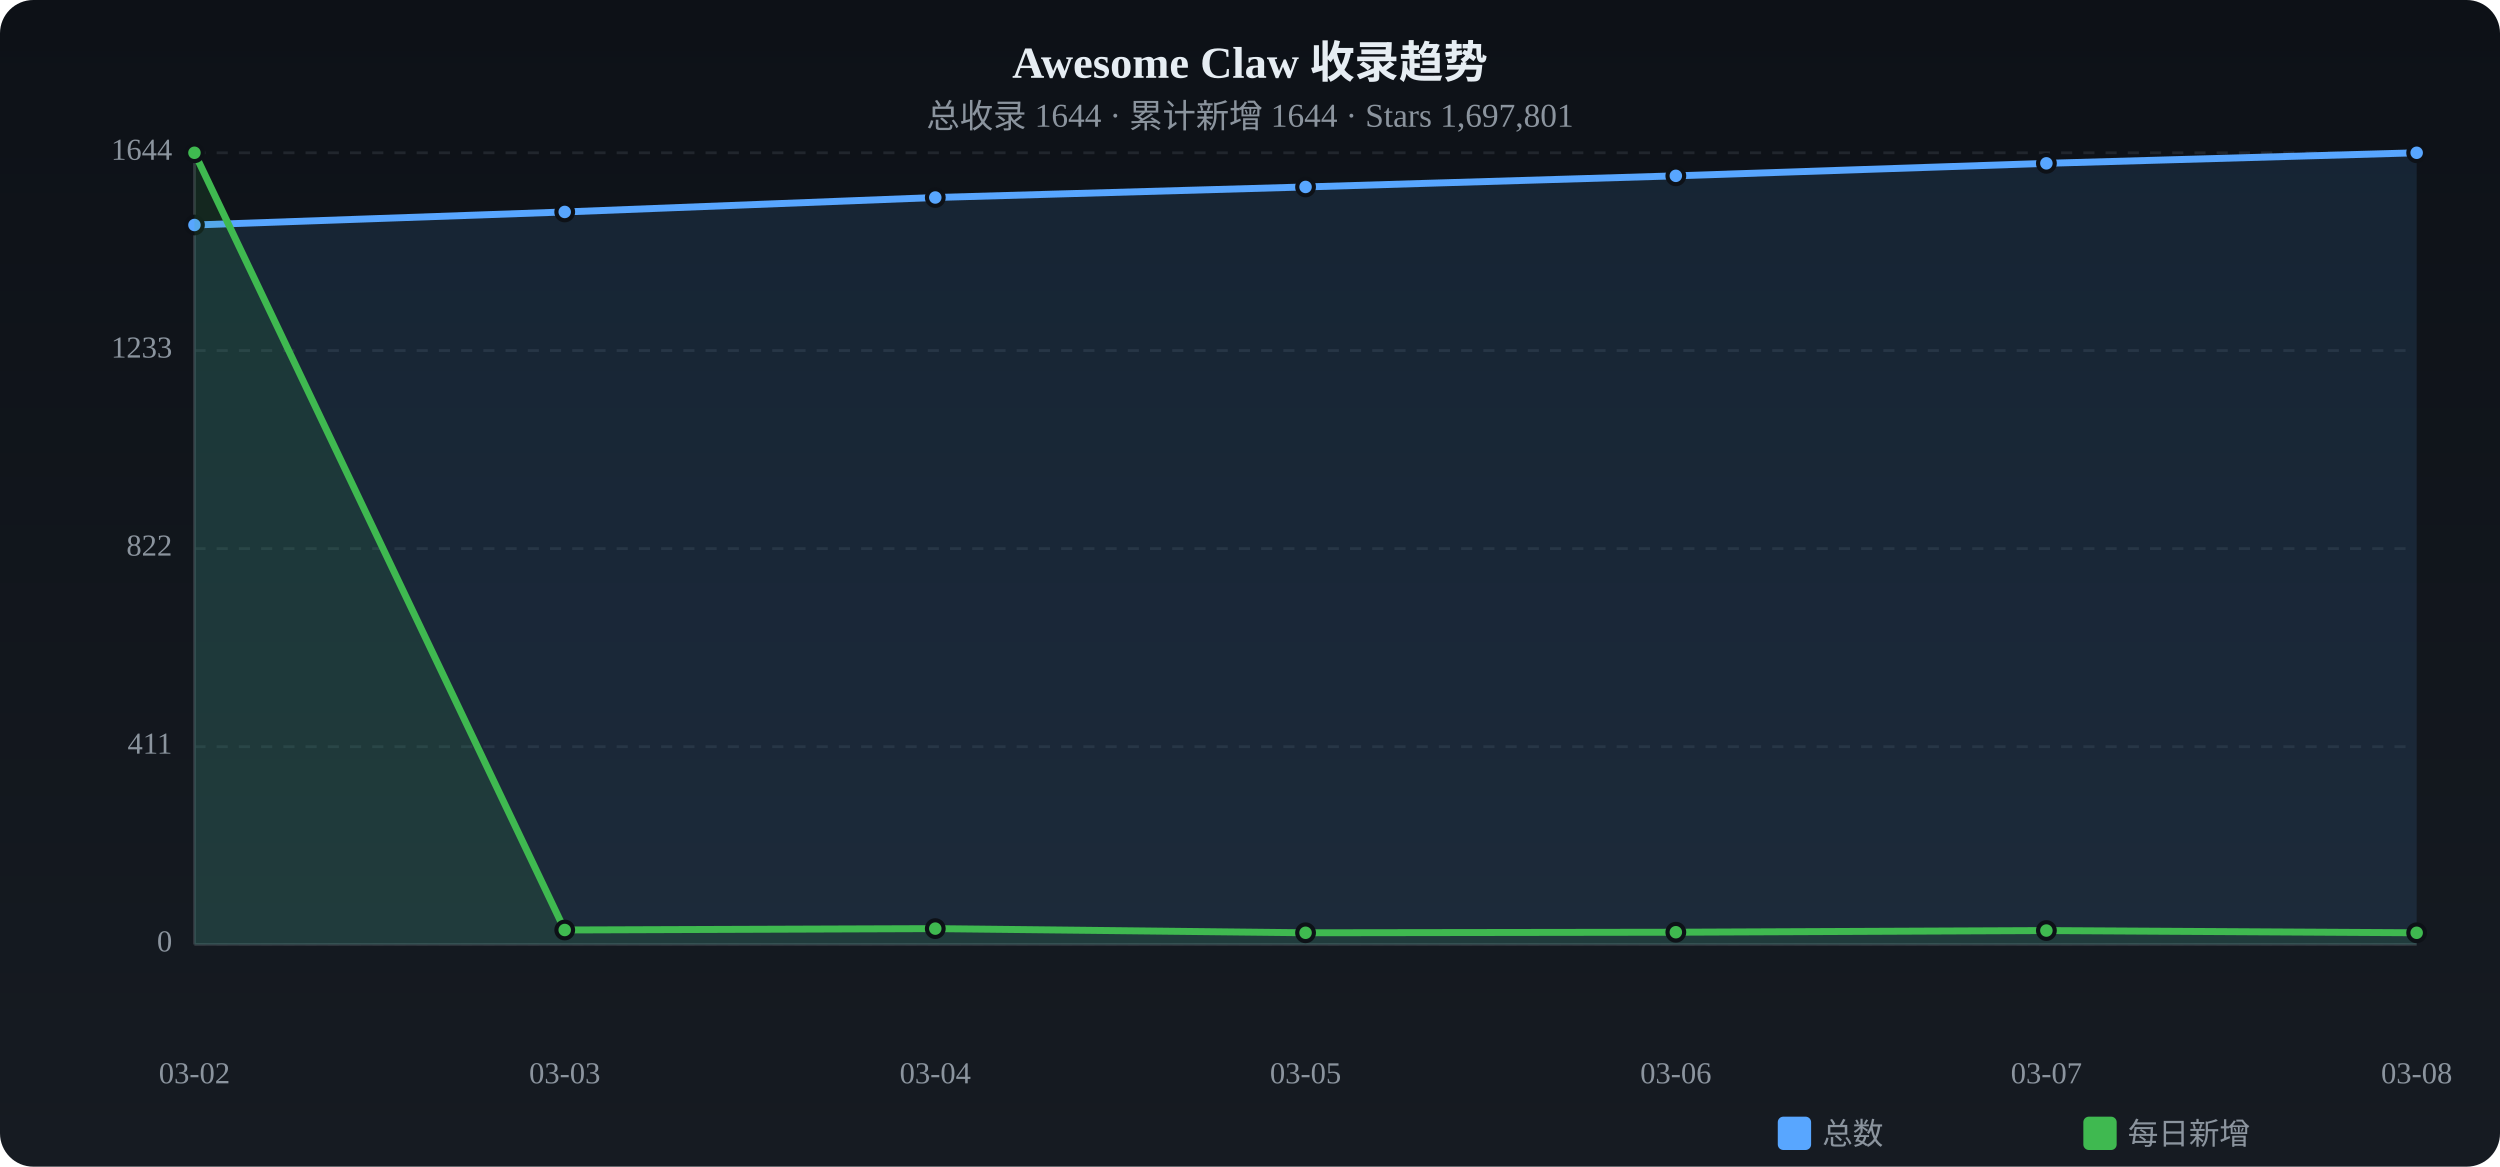
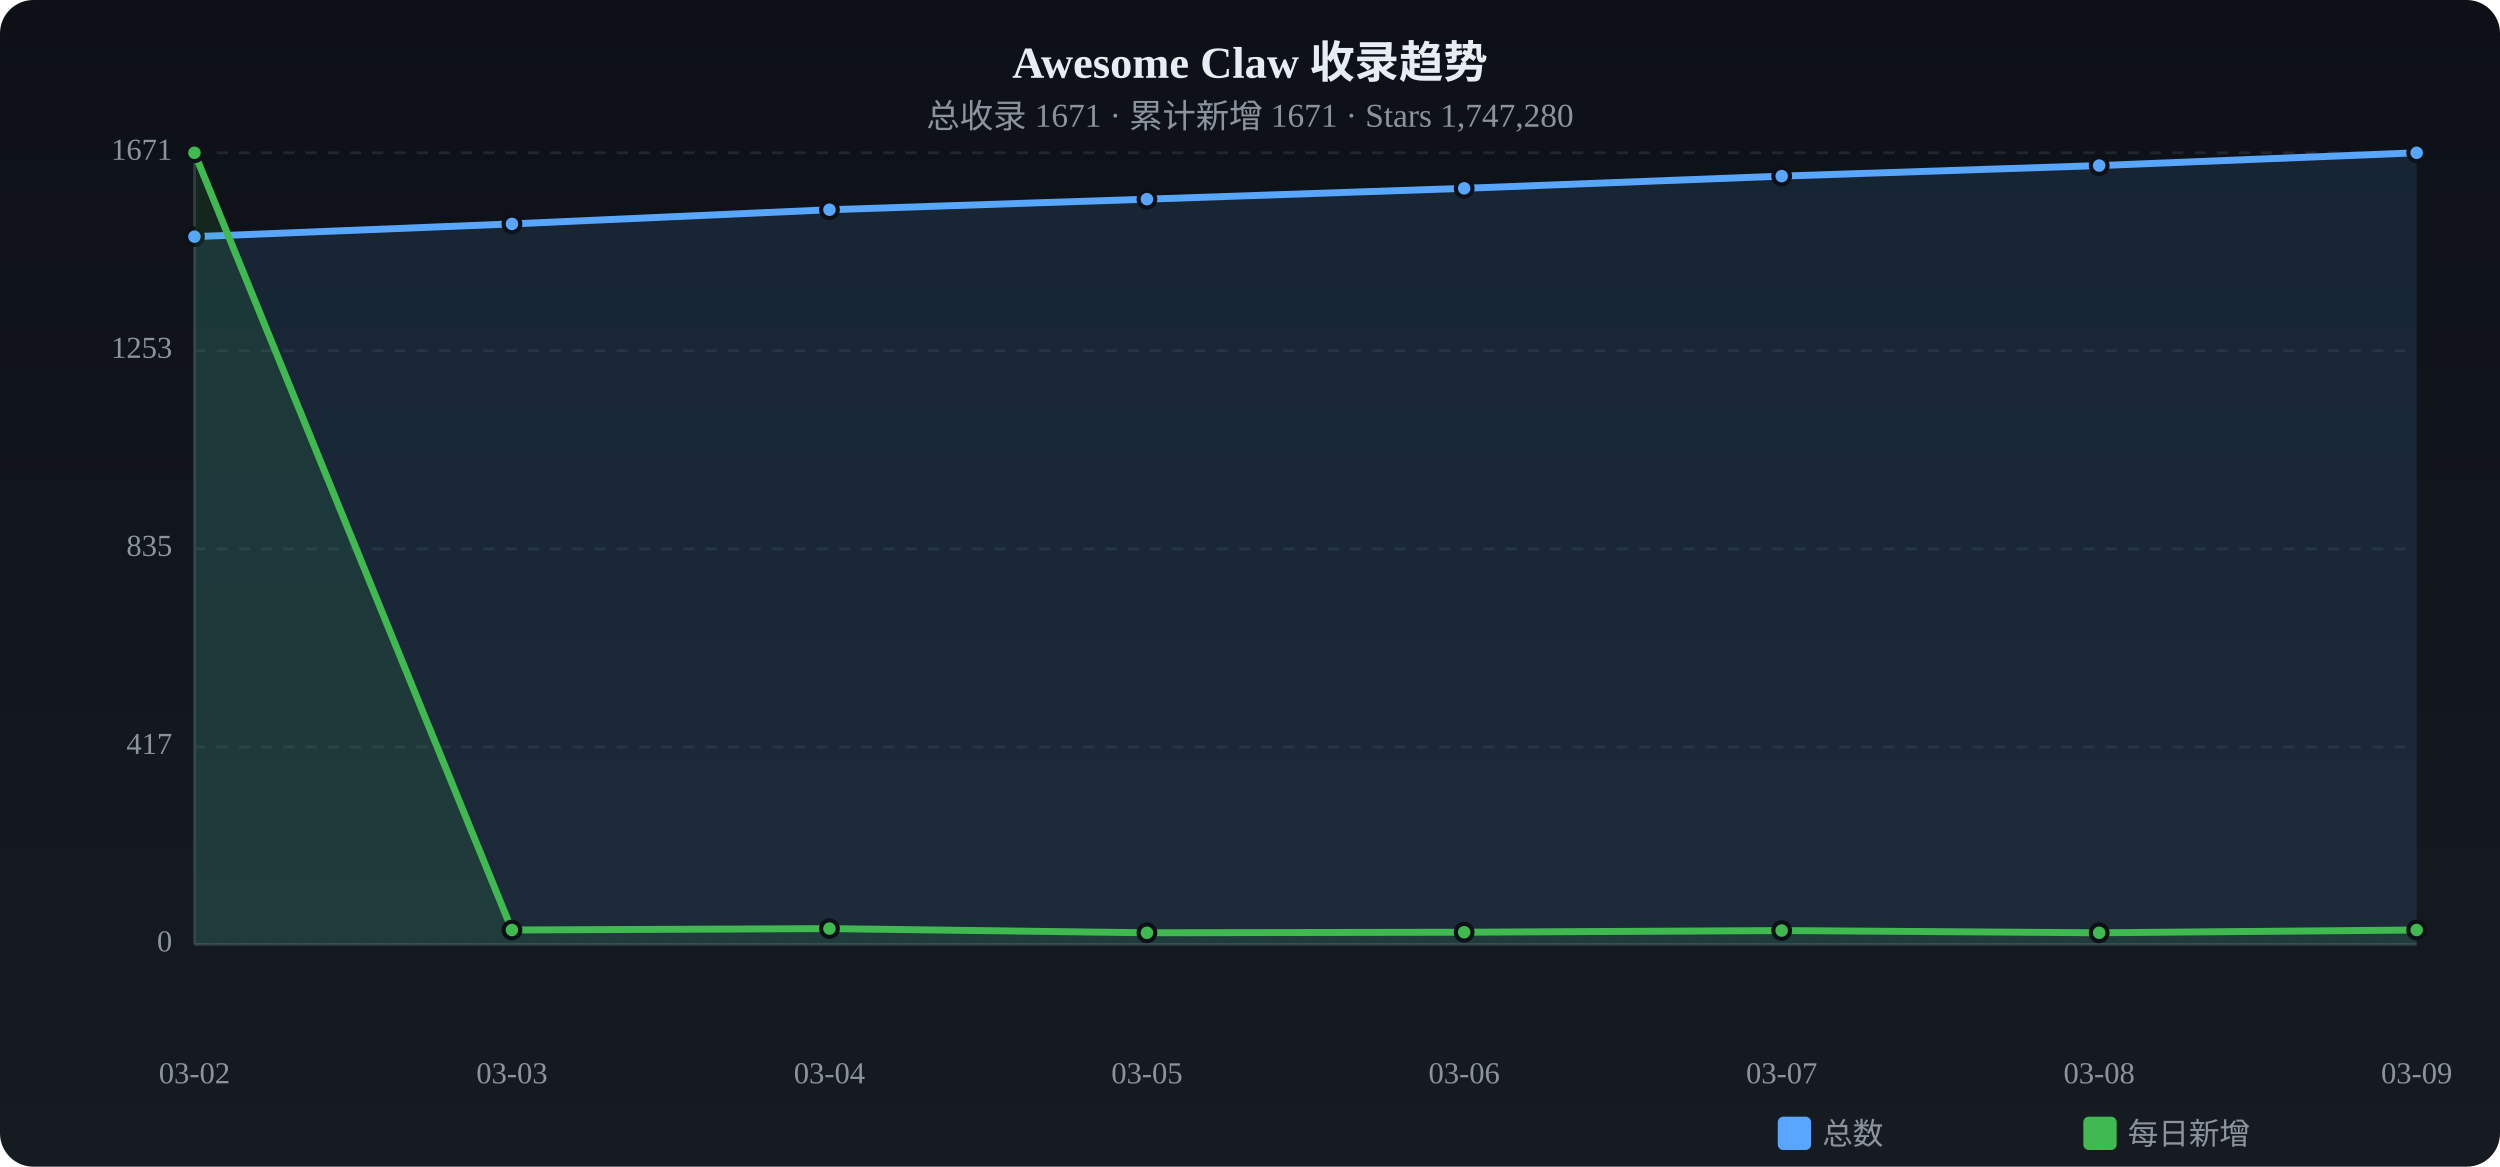
<svg xmlns="http://www.w3.org/2000/svg" viewBox="0 0 900 420" width="900" height="420">
  <defs>
    <linearGradient id="tbg" x1="0%" y1="0%" x2="0%" y2="100%">
      <stop offset="0%" stop-color="#0d1117" />
      <stop offset="100%" stop-color="#161b22" />
    </linearGradient>
  </defs>
  <rect width="900" height="420" rx="12" fill="url(#tbg)" />
  <text x="450.0" y="28" text-anchor="middle" fill="#e6edf3" font-size="16" font-weight="bold">Awesome Claw 收录趋势</text>
-   <text x="450.0" y="46" text-anchor="middle" fill="#8b949e" font-size="12">总收录 1644 · 累计新增 1644 · Stars 1,697,801</text>
+   <text x="450.0" y="46" text-anchor="middle" fill="#8b949e" font-size="12">总收录 1671 · 累计新增 1671 · Stars 1,747,280</text>
  <text x="62" y="340.0" text-anchor="end" fill="#8b949e" font-size="11" dominant-baseline="middle">0</text>
  <line x1="70" y1="340.0" x2="870" y2="340.0" stroke="#21262d" stroke-dasharray="4 4" />
-   <text x="62" y="268.8" text-anchor="end" fill="#8b949e" font-size="11" dominant-baseline="middle">411</text>
-   <line x1="70" y1="268.8" x2="870" y2="268.8" stroke="#21262d" stroke-dasharray="4 4" />
-   <text x="62" y="197.5" text-anchor="end" fill="#8b949e" font-size="11" dominant-baseline="middle">822</text>
-   <line x1="70" y1="197.5" x2="870" y2="197.5" stroke="#21262d" stroke-dasharray="4 4" />
-   <text x="62" y="126.2" text-anchor="end" fill="#8b949e" font-size="11" dominant-baseline="middle">1233</text>
-   <line x1="70" y1="126.2" x2="870" y2="126.2" stroke="#21262d" stroke-dasharray="4 4" />
-   <text x="62" y="55.0" text-anchor="end" fill="#8b949e" font-size="11" dominant-baseline="middle">1644</text>
+   <text x="62" y="268.9" text-anchor="end" fill="#8b949e" font-size="11" dominant-baseline="middle">417</text>
+   <line x1="70" y1="268.9" x2="870" y2="268.9" stroke="#21262d" stroke-dasharray="4 4" />
+   <text x="62" y="197.6" text-anchor="end" fill="#8b949e" font-size="11" dominant-baseline="middle">835</text>
+   <line x1="70" y1="197.6" x2="870" y2="197.6" stroke="#21262d" stroke-dasharray="4 4" />
+   <text x="62" y="126.3" text-anchor="end" fill="#8b949e" font-size="11" dominant-baseline="middle">1253</text>
+   <line x1="70" y1="126.3" x2="870" y2="126.3" stroke="#21262d" stroke-dasharray="4 4" />
+   <text x="62" y="55.0" text-anchor="end" fill="#8b949e" font-size="11" dominant-baseline="middle">1671</text>
  <line x1="70" y1="55.0" x2="870" y2="55.0" stroke="#21262d" stroke-dasharray="4 4" />
  <line x1="70" y1="55" x2="70" y2="340" stroke="#30363d" />
  <line x1="70" y1="340" x2="870" y2="340" stroke="#30363d" />
-   <path d="M70.0,81.0 L203.3,76.3 L336.7,71.1 L470.0,67.3 L603.3,63.3 L736.7,58.8 L870.0,55.0 L870.0,340 L70.0,340 Z" fill="#58a6ff" opacity="0.12" />
-   <polyline points="70.0,81.0 203.3,76.3 336.7,71.1 470.0,67.3 603.3,63.3 736.7,58.8 870.0,55.0" fill="none" stroke="#58a6ff" stroke-width="2.5" stroke-linecap="round" stroke-linejoin="round" />
-   <circle cx="70.0" cy="81.0" r="3" fill="#58a6ff" stroke="#0d1117" stroke-width="1.5" />
-   <circle cx="203.3" cy="76.3" r="3" fill="#58a6ff" stroke="#0d1117" stroke-width="1.5" />
-   <circle cx="336.7" cy="71.1" r="3" fill="#58a6ff" stroke="#0d1117" stroke-width="1.5" />
-   <circle cx="470.0" cy="67.3" r="3" fill="#58a6ff" stroke="#0d1117" stroke-width="1.5" />
-   <circle cx="603.3" cy="63.3" r="3" fill="#58a6ff" stroke="#0d1117" stroke-width="1.5" />
-   <circle cx="736.7" cy="58.8" r="3" fill="#58a6ff" stroke="#0d1117" stroke-width="1.5" />
+   <path d="M70.0,85.2 L184.3,80.6 L298.6,75.5 L412.9,71.7 L527.1,67.8 L641.4,63.4 L755.7,59.6 L870.0,55.0 L870.0,340 L70.0,340 Z" fill="#58a6ff" opacity="0.12" />
+   <polyline points="70.0,85.2 184.3,80.6 298.6,75.5 412.9,71.7 527.1,67.8 641.4,63.4 755.7,59.6 870.0,55.0" fill="none" stroke="#58a6ff" stroke-width="2.5" stroke-linecap="round" stroke-linejoin="round" />
+   <circle cx="70.0" cy="85.2" r="3" fill="#58a6ff" stroke="#0d1117" stroke-width="1.5" />
+   <circle cx="184.3" cy="80.6" r="3" fill="#58a6ff" stroke="#0d1117" stroke-width="1.5" />
+   <circle cx="298.6" cy="75.5" r="3" fill="#58a6ff" stroke="#0d1117" stroke-width="1.5" />
+   <circle cx="412.9" cy="71.7" r="3" fill="#58a6ff" stroke="#0d1117" stroke-width="1.5" />
+   <circle cx="527.1" cy="67.8" r="3" fill="#58a6ff" stroke="#0d1117" stroke-width="1.5" />
+   <circle cx="641.4" cy="63.4" r="3" fill="#58a6ff" stroke="#0d1117" stroke-width="1.5" />
+   <circle cx="755.7" cy="59.6" r="3" fill="#58a6ff" stroke="#0d1117" stroke-width="1.5" />
  <circle cx="870.0" cy="55.0" r="3" fill="#58a6ff" stroke="#0d1117" stroke-width="1.5" />
-   <path d="M70.0,55.0 L203.3,334.8 L336.7,334.3 L470.0,335.8 L603.3,335.6 L736.7,335.0 L870.0,335.8 L870.0,340 L70.0,340 Z" fill="#3fb950" opacity="0.12" />
-   <polyline points="70.0,55.0 203.3,334.8 336.7,334.3 470.0,335.8 603.3,335.6 736.7,335.0 870.0,335.8" fill="none" stroke="#3fb950" stroke-width="2.5" stroke-linecap="round" stroke-linejoin="round" />
+   <path d="M70.0,55.0 L184.3,334.8 L298.6,334.3 L412.9,335.8 L527.1,335.6 L641.4,335.0 L755.7,335.8 L870.0,334.8 L870.0,340 L70.0,340 Z" fill="#3fb950" opacity="0.12" />
+   <polyline points="70.0,55.0 184.3,334.8 298.6,334.3 412.9,335.8 527.1,335.6 641.4,335.0 755.7,335.8 870.0,334.8" fill="none" stroke="#3fb950" stroke-width="2.5" stroke-linecap="round" stroke-linejoin="round" />
  <circle cx="70.0" cy="55.0" r="3" fill="#3fb950" stroke="#0d1117" stroke-width="1.5" />
-   <circle cx="203.3" cy="334.8" r="3" fill="#3fb950" stroke="#0d1117" stroke-width="1.5" />
-   <circle cx="336.7" cy="334.3" r="3" fill="#3fb950" stroke="#0d1117" stroke-width="1.5" />
-   <circle cx="470.0" cy="335.8" r="3" fill="#3fb950" stroke="#0d1117" stroke-width="1.5" />
-   <circle cx="603.3" cy="335.6" r="3" fill="#3fb950" stroke="#0d1117" stroke-width="1.5" />
-   <circle cx="736.7" cy="335.0" r="3" fill="#3fb950" stroke="#0d1117" stroke-width="1.5" />
-   <circle cx="870.0" cy="335.8" r="3" fill="#3fb950" stroke="#0d1117" stroke-width="1.5" />
+   <circle cx="184.3" cy="334.8" r="3" fill="#3fb950" stroke="#0d1117" stroke-width="1.5" />
+   <circle cx="298.6" cy="334.3" r="3" fill="#3fb950" stroke="#0d1117" stroke-width="1.5" />
+   <circle cx="412.9" cy="335.8" r="3" fill="#3fb950" stroke="#0d1117" stroke-width="1.5" />
+   <circle cx="527.1" cy="335.6" r="3" fill="#3fb950" stroke="#0d1117" stroke-width="1.5" />
+   <circle cx="641.4" cy="335.0" r="3" fill="#3fb950" stroke="#0d1117" stroke-width="1.5" />
+   <circle cx="755.7" cy="335.8" r="3" fill="#3fb950" stroke="#0d1117" stroke-width="1.5" />
+   <circle cx="870.0" cy="334.8" r="3" fill="#3fb950" stroke="#0d1117" stroke-width="1.5" />
  <text x="70.0" y="390" text-anchor="middle" fill="#8b949e" font-size="11">03-02</text>
-   <text x="203.3" y="390" text-anchor="middle" fill="#8b949e" font-size="11">03-03</text>
-   <text x="336.7" y="390" text-anchor="middle" fill="#8b949e" font-size="11">03-04</text>
-   <text x="470.0" y="390" text-anchor="middle" fill="#8b949e" font-size="11">03-05</text>
-   <text x="603.3" y="390" text-anchor="middle" fill="#8b949e" font-size="11">03-06</text>
-   <text x="736.7" y="390" text-anchor="middle" fill="#8b949e" font-size="11">03-07</text>
-   <text x="870.0" y="390" text-anchor="middle" fill="#8b949e" font-size="11">03-08</text>
+   <text x="184.3" y="390" text-anchor="middle" fill="#8b949e" font-size="11">03-03</text>
+   <text x="298.6" y="390" text-anchor="middle" fill="#8b949e" font-size="11">03-04</text>
+   <text x="412.9" y="390" text-anchor="middle" fill="#8b949e" font-size="11">03-05</text>
+   <text x="527.1" y="390" text-anchor="middle" fill="#8b949e" font-size="11">03-06</text>
+   <text x="641.4" y="390" text-anchor="middle" fill="#8b949e" font-size="11">03-07</text>
+   <text x="755.7" y="390" text-anchor="middle" fill="#8b949e" font-size="11">03-08</text>
+   <text x="870.0" y="390" text-anchor="middle" fill="#8b949e" font-size="11">03-09</text>
  <rect x="640" y="402" width="12" height="12" rx="2" fill="#58a6ff" />
  <text x="656" y="412" fill="#8b949e" font-size="11">总数</text>
  <rect x="750" y="402" width="12" height="12" rx="2" fill="#3fb950" />
  <text x="766" y="412" fill="#8b949e" font-size="11">每日新增</text>
</svg>
